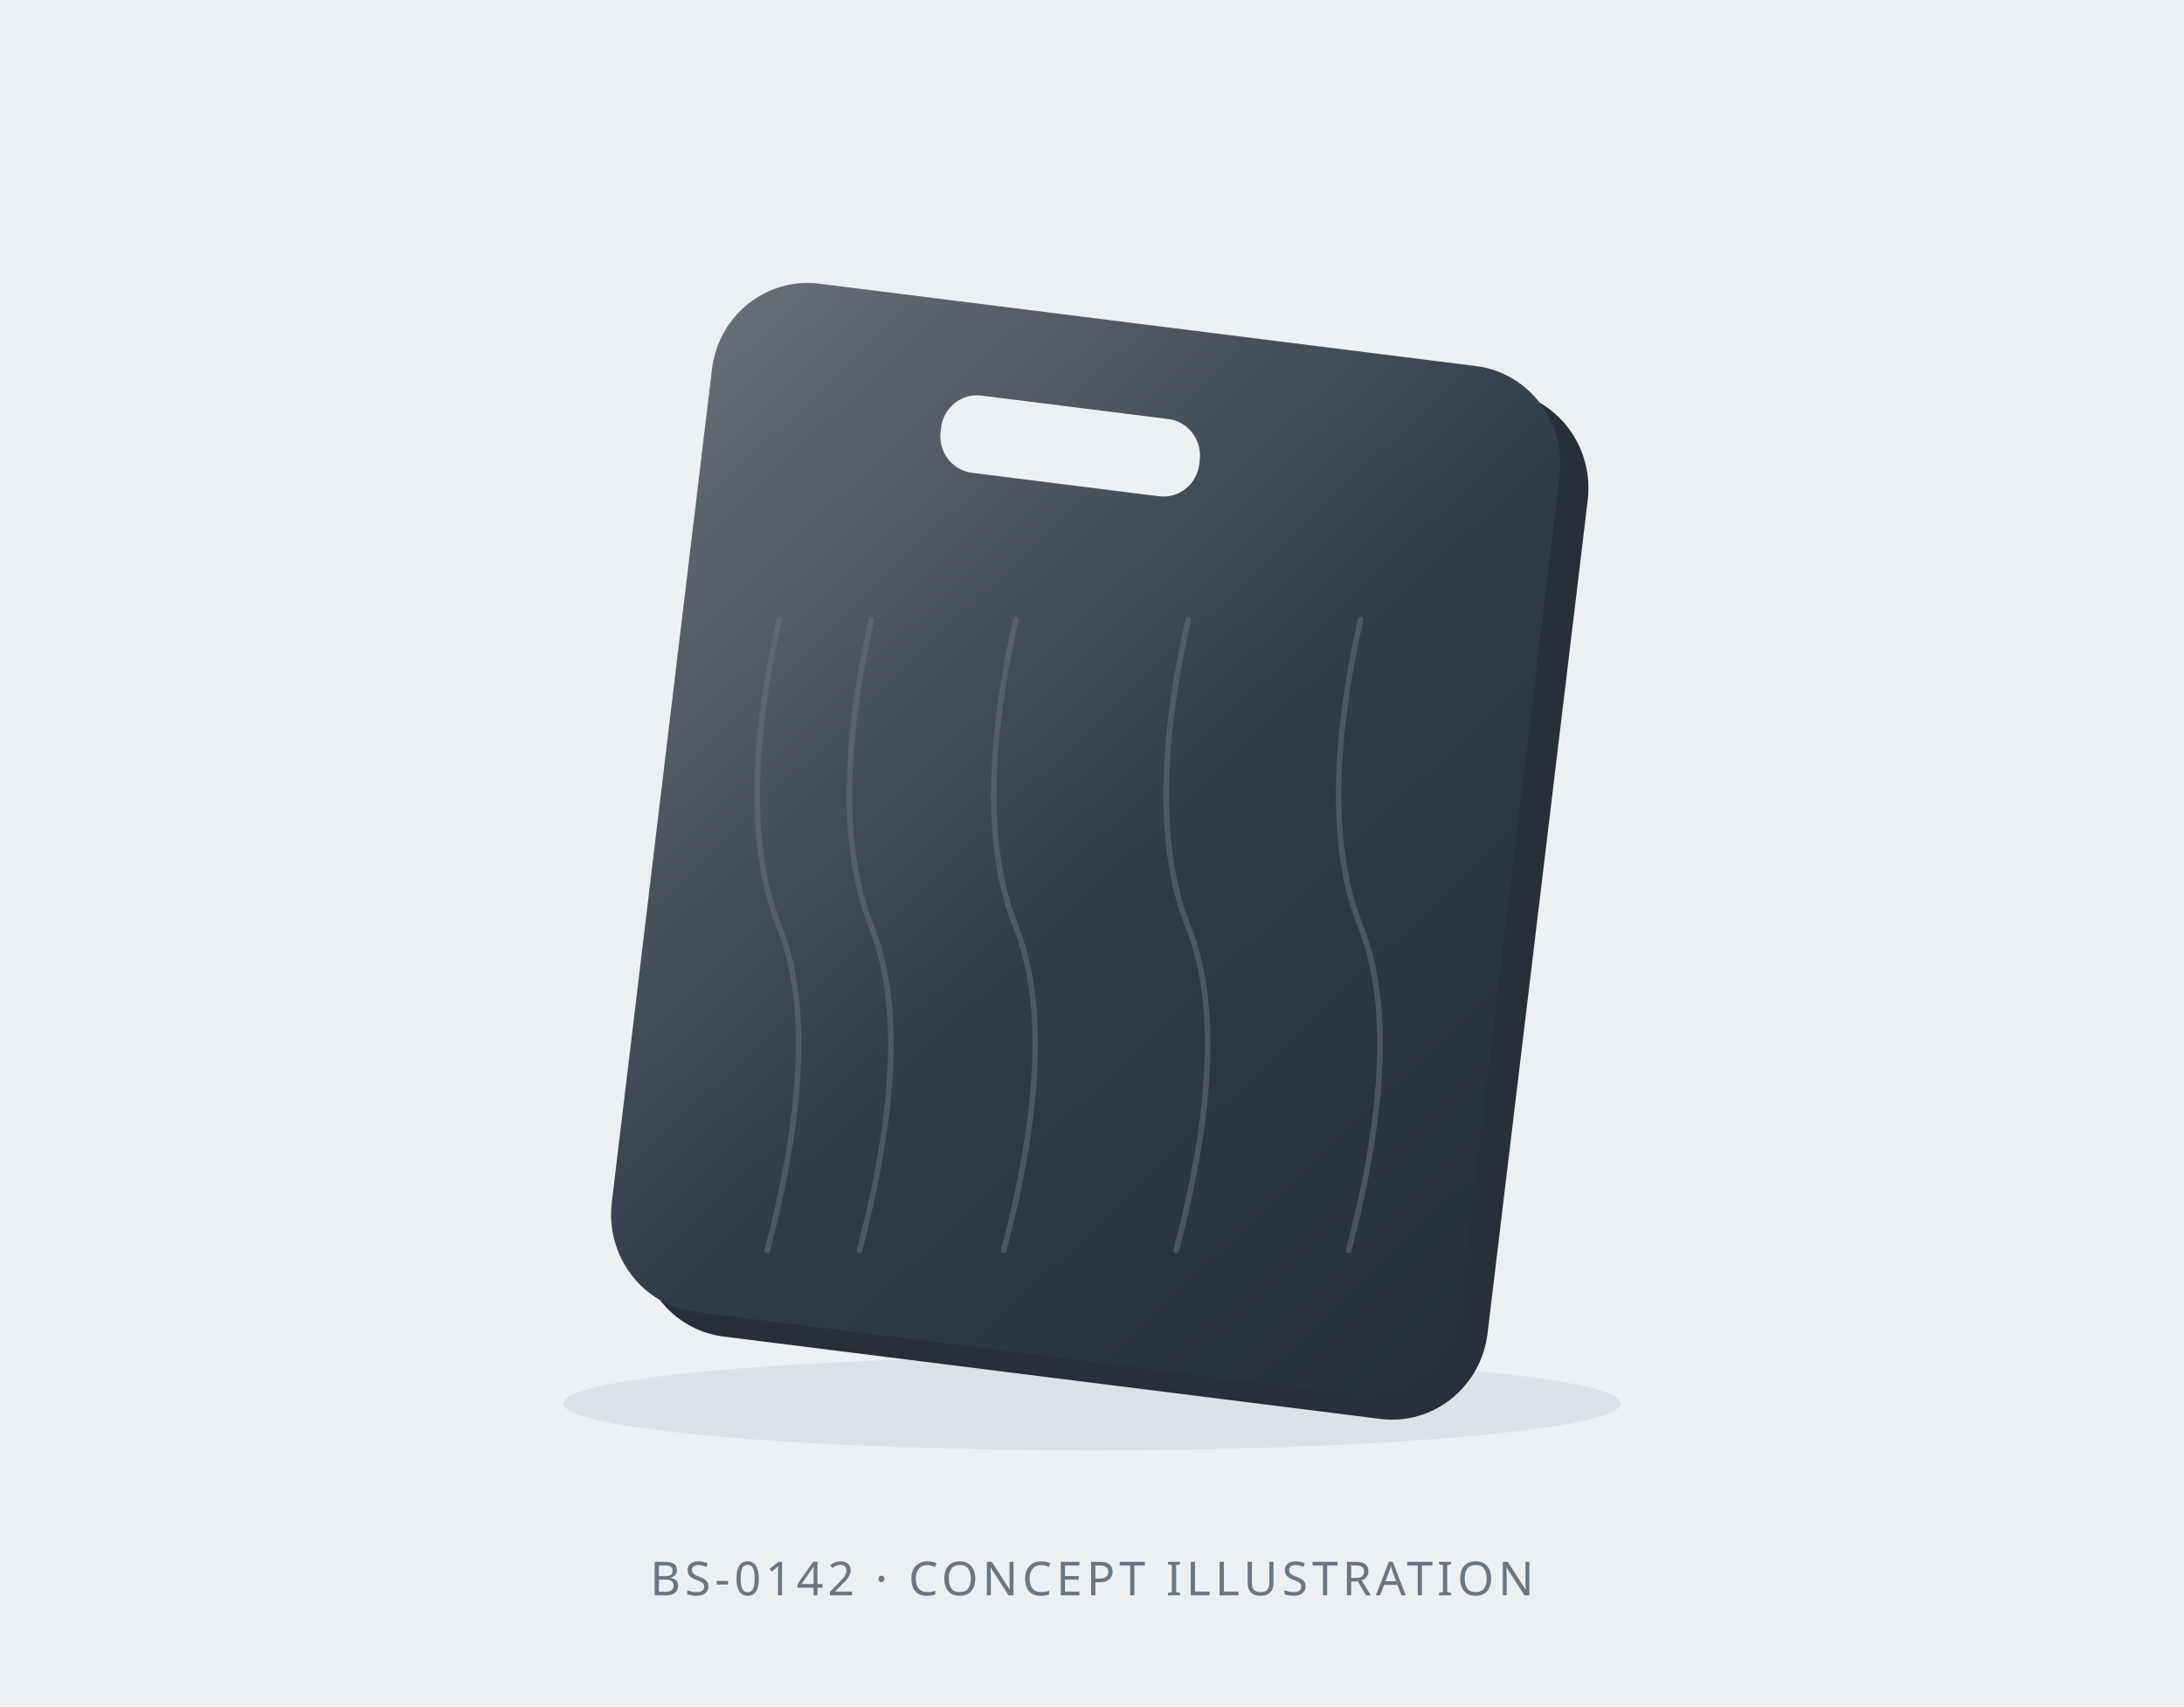
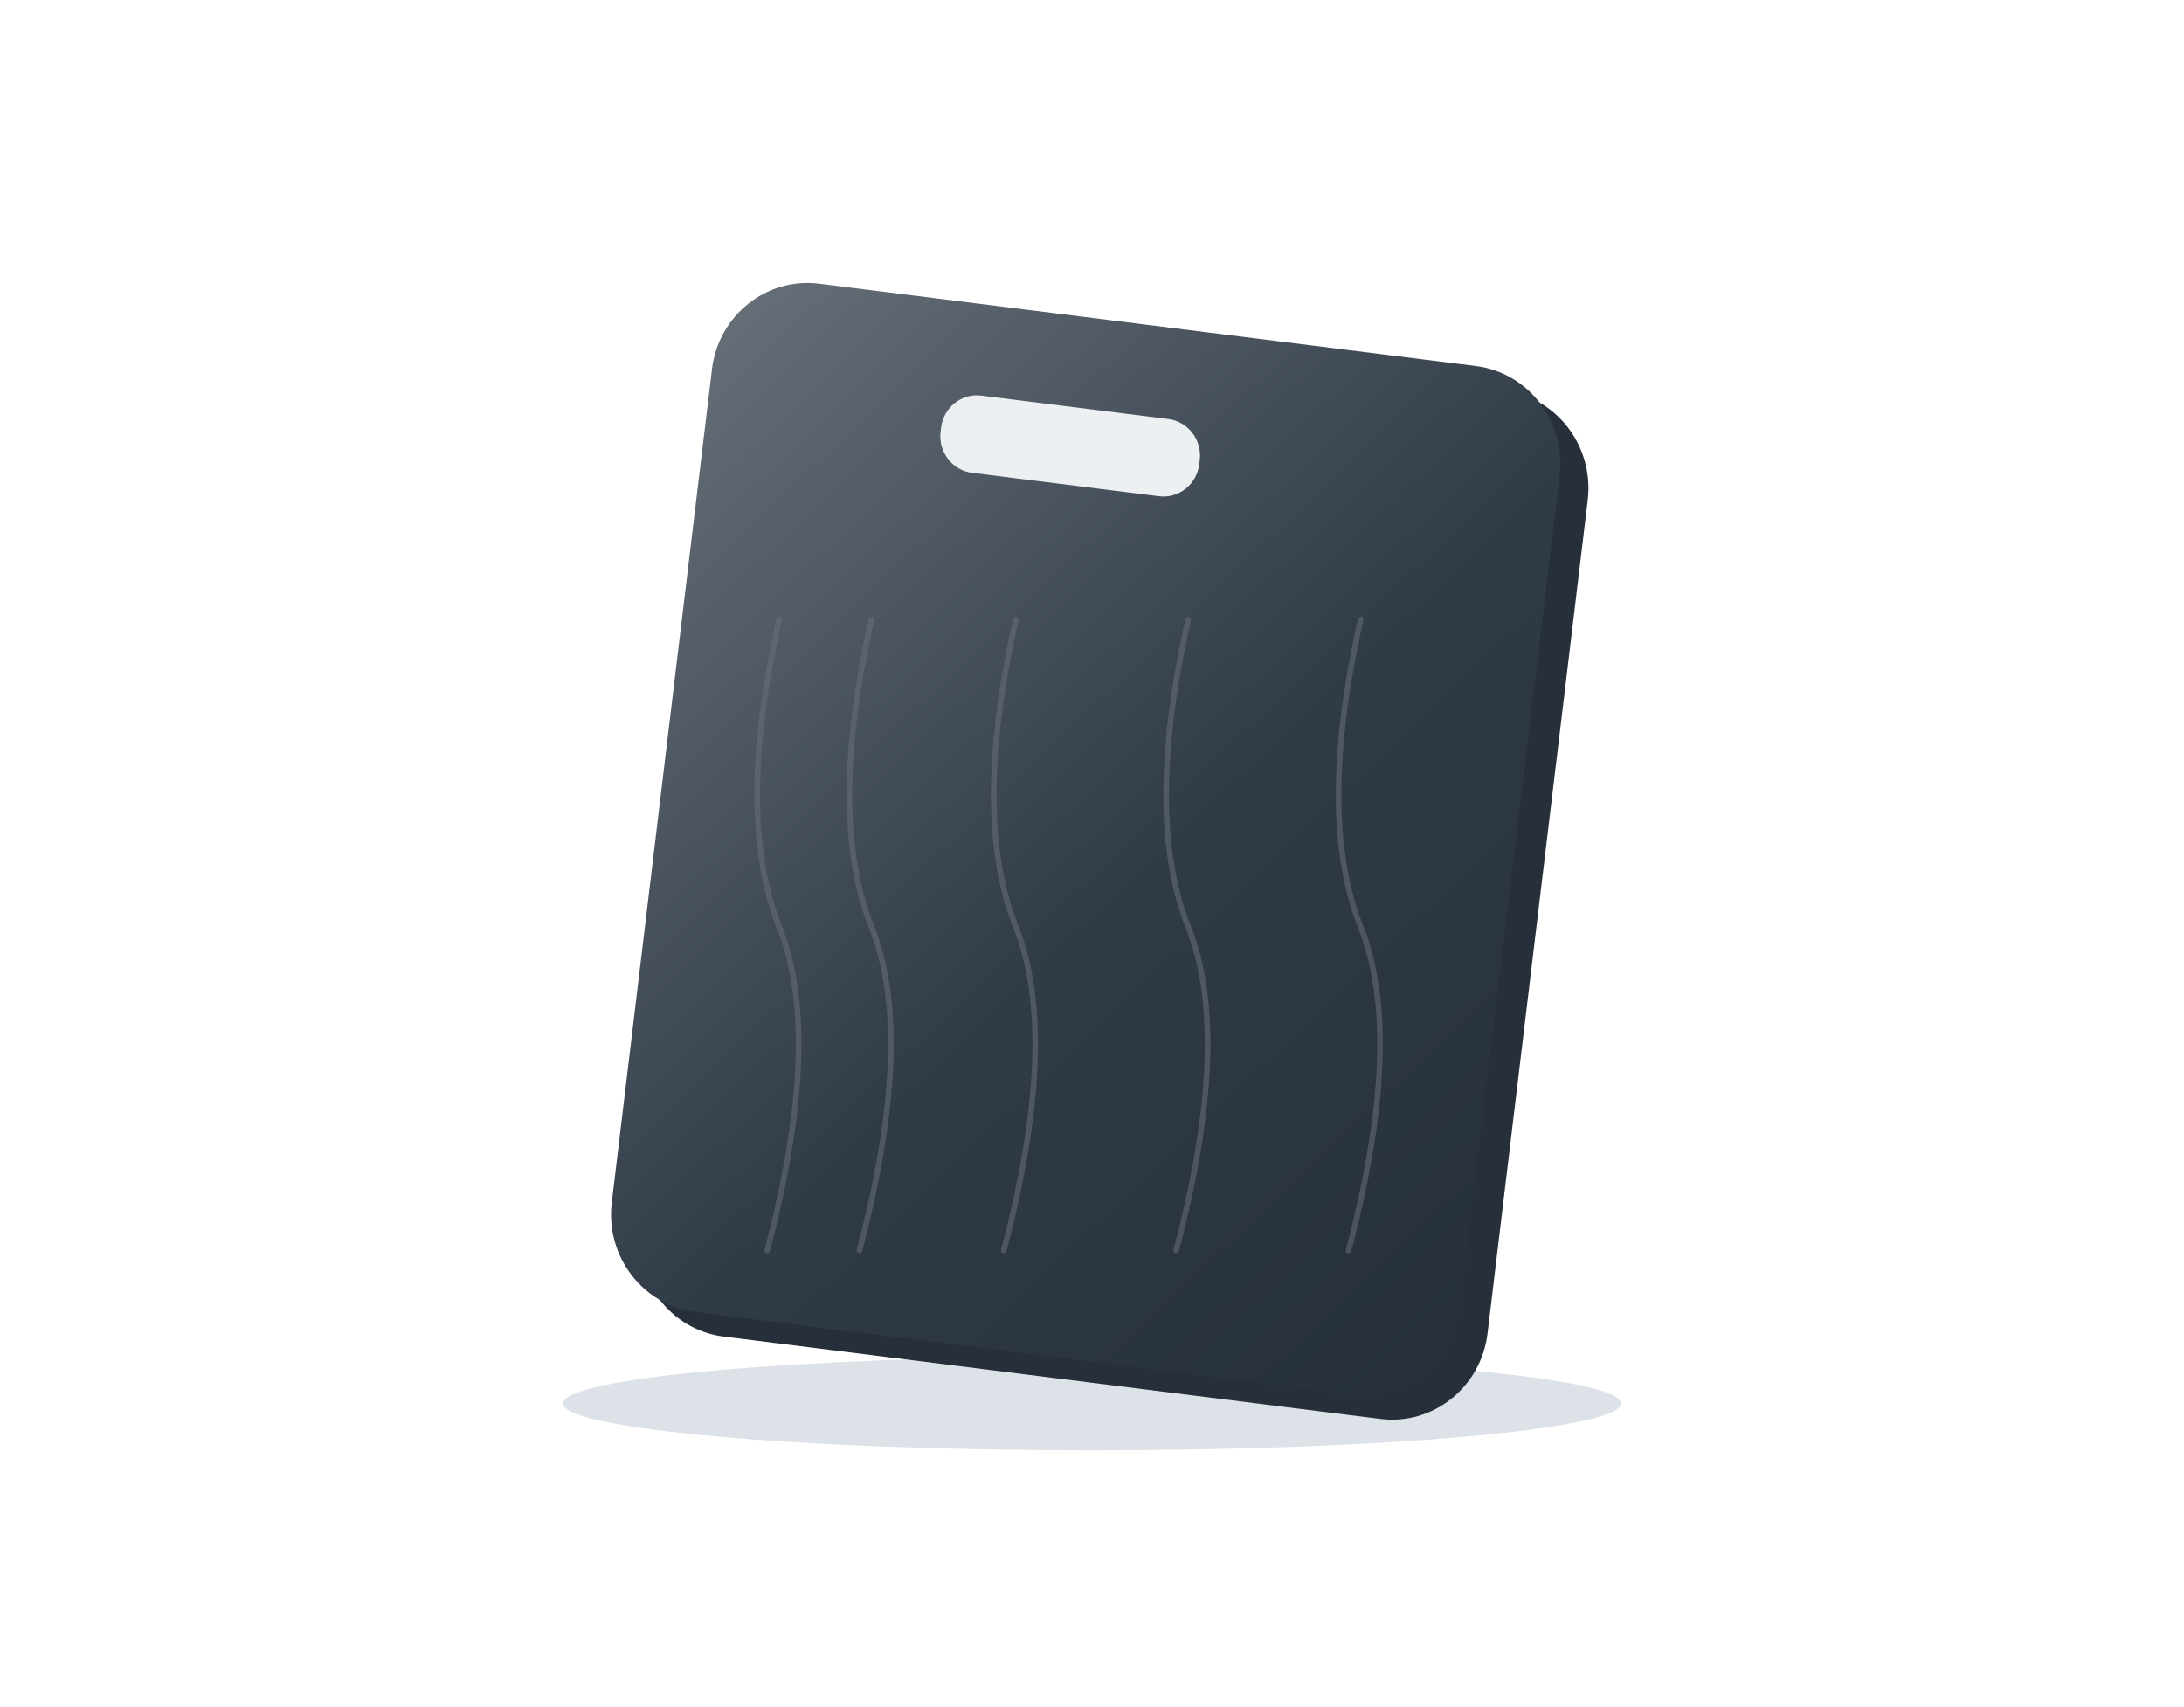
<svg xmlns="http://www.w3.org/2000/svg" width="512" height="400" viewBox="0 0 512 400" role="img">
-   <rect width="512" height="400" fill="#edf0f2" />
  <ellipse cx="256" cy="329" rx="124" ry="11" fill="#dce2e7" />
  <defs>
    <linearGradient id="pe58887e88f9ce69dbf-0-body" x1="0" y1="0" x2="1" y2="1">
      <stop stop-color="#687079" />
      <stop offset=".55" stop-color="#303b48" />
      <stop offset="1" stop-color="#262f3a" />
    </linearGradient>
    <linearGradient id="pe58887e88f9ce69dbf-0-metal" x1="0" y1="0" x2="1" y2=".4">
      <stop stop-color="#aeb9c3" />
      <stop offset=".35" stop-color="#e1e7ec" />
      <stop offset=".65" stop-color="#c9d2db" />
      <stop offset="1" stop-color="#8c9aa7" />
    </linearGradient>
    <pattern id="pe58887e88f9ce69dbf-0-fabric" width="5" height="5" patternUnits="userSpaceOnUse">
      <path d="M0 1h5M1 0v5" stroke="#edf1f4" stroke-opacity=".13" stroke-width=".65" />
    </pattern>
    <pattern id="pe58887e88f9ce69dbf-0-holes" width="8" height="8" patternUnits="userSpaceOnUse">
      <circle cx="4" cy="4" r="1.35" fill="#26313c" fill-opacity=".45" />
    </pattern>
  </defs>
  <g transform="translate(256 200) scale(0.940 0.960) translate(-256 -200)">
    <rect x="155" y="76" width="213" height="253" rx="24" fill="#262f3a" transform="rotate(7 261 202)" />
    <rect x="148" y="70" width="213" height="253" rx="24" fill="url(#pe58887e88f9ce69dbf-0-body)" transform="rotate(7 254 196)" />
    <rect x="218" y="91" width="65" height="19" rx="9" fill="#edf0f2" transform="rotate(7 250 101)" />
    <path d="M178 143q-11 48 0 75t-3 79" fill="none" stroke="#687079" stroke-width="1.4" stroke-linecap="round" stroke-linejoin="round" stroke-opacity=".55" />
    <path d="M201 143q-11 48 0 75t-3 79" fill="none" stroke="#687079" stroke-width="1.4" stroke-linecap="round" stroke-linejoin="round" stroke-opacity=".55" />
    <path d="M237 143q-11 48 0 75t-3 79" fill="none" stroke="#687079" stroke-width="1.4" stroke-linecap="round" stroke-linejoin="round" stroke-opacity=".55" />
    <path d="M280 143q-11 48 0 75t-3 79" fill="none" stroke="#687079" stroke-width="1.4" stroke-linecap="round" stroke-linejoin="round" stroke-opacity=".55" />
    <path d="M323 143q-11 48 0 75t-3 79" fill="none" stroke="#687079" stroke-width="1.4" stroke-linecap="round" stroke-linejoin="round" stroke-opacity=".55" />
  </g>
-   <text x="256" y="374" text-anchor="middle" font-family="Segoe UI, sans-serif" font-size="11" letter-spacing="1" fill="#697784">BS-0142 · CONCEPT ILLUSTRATION</text>
</svg>
